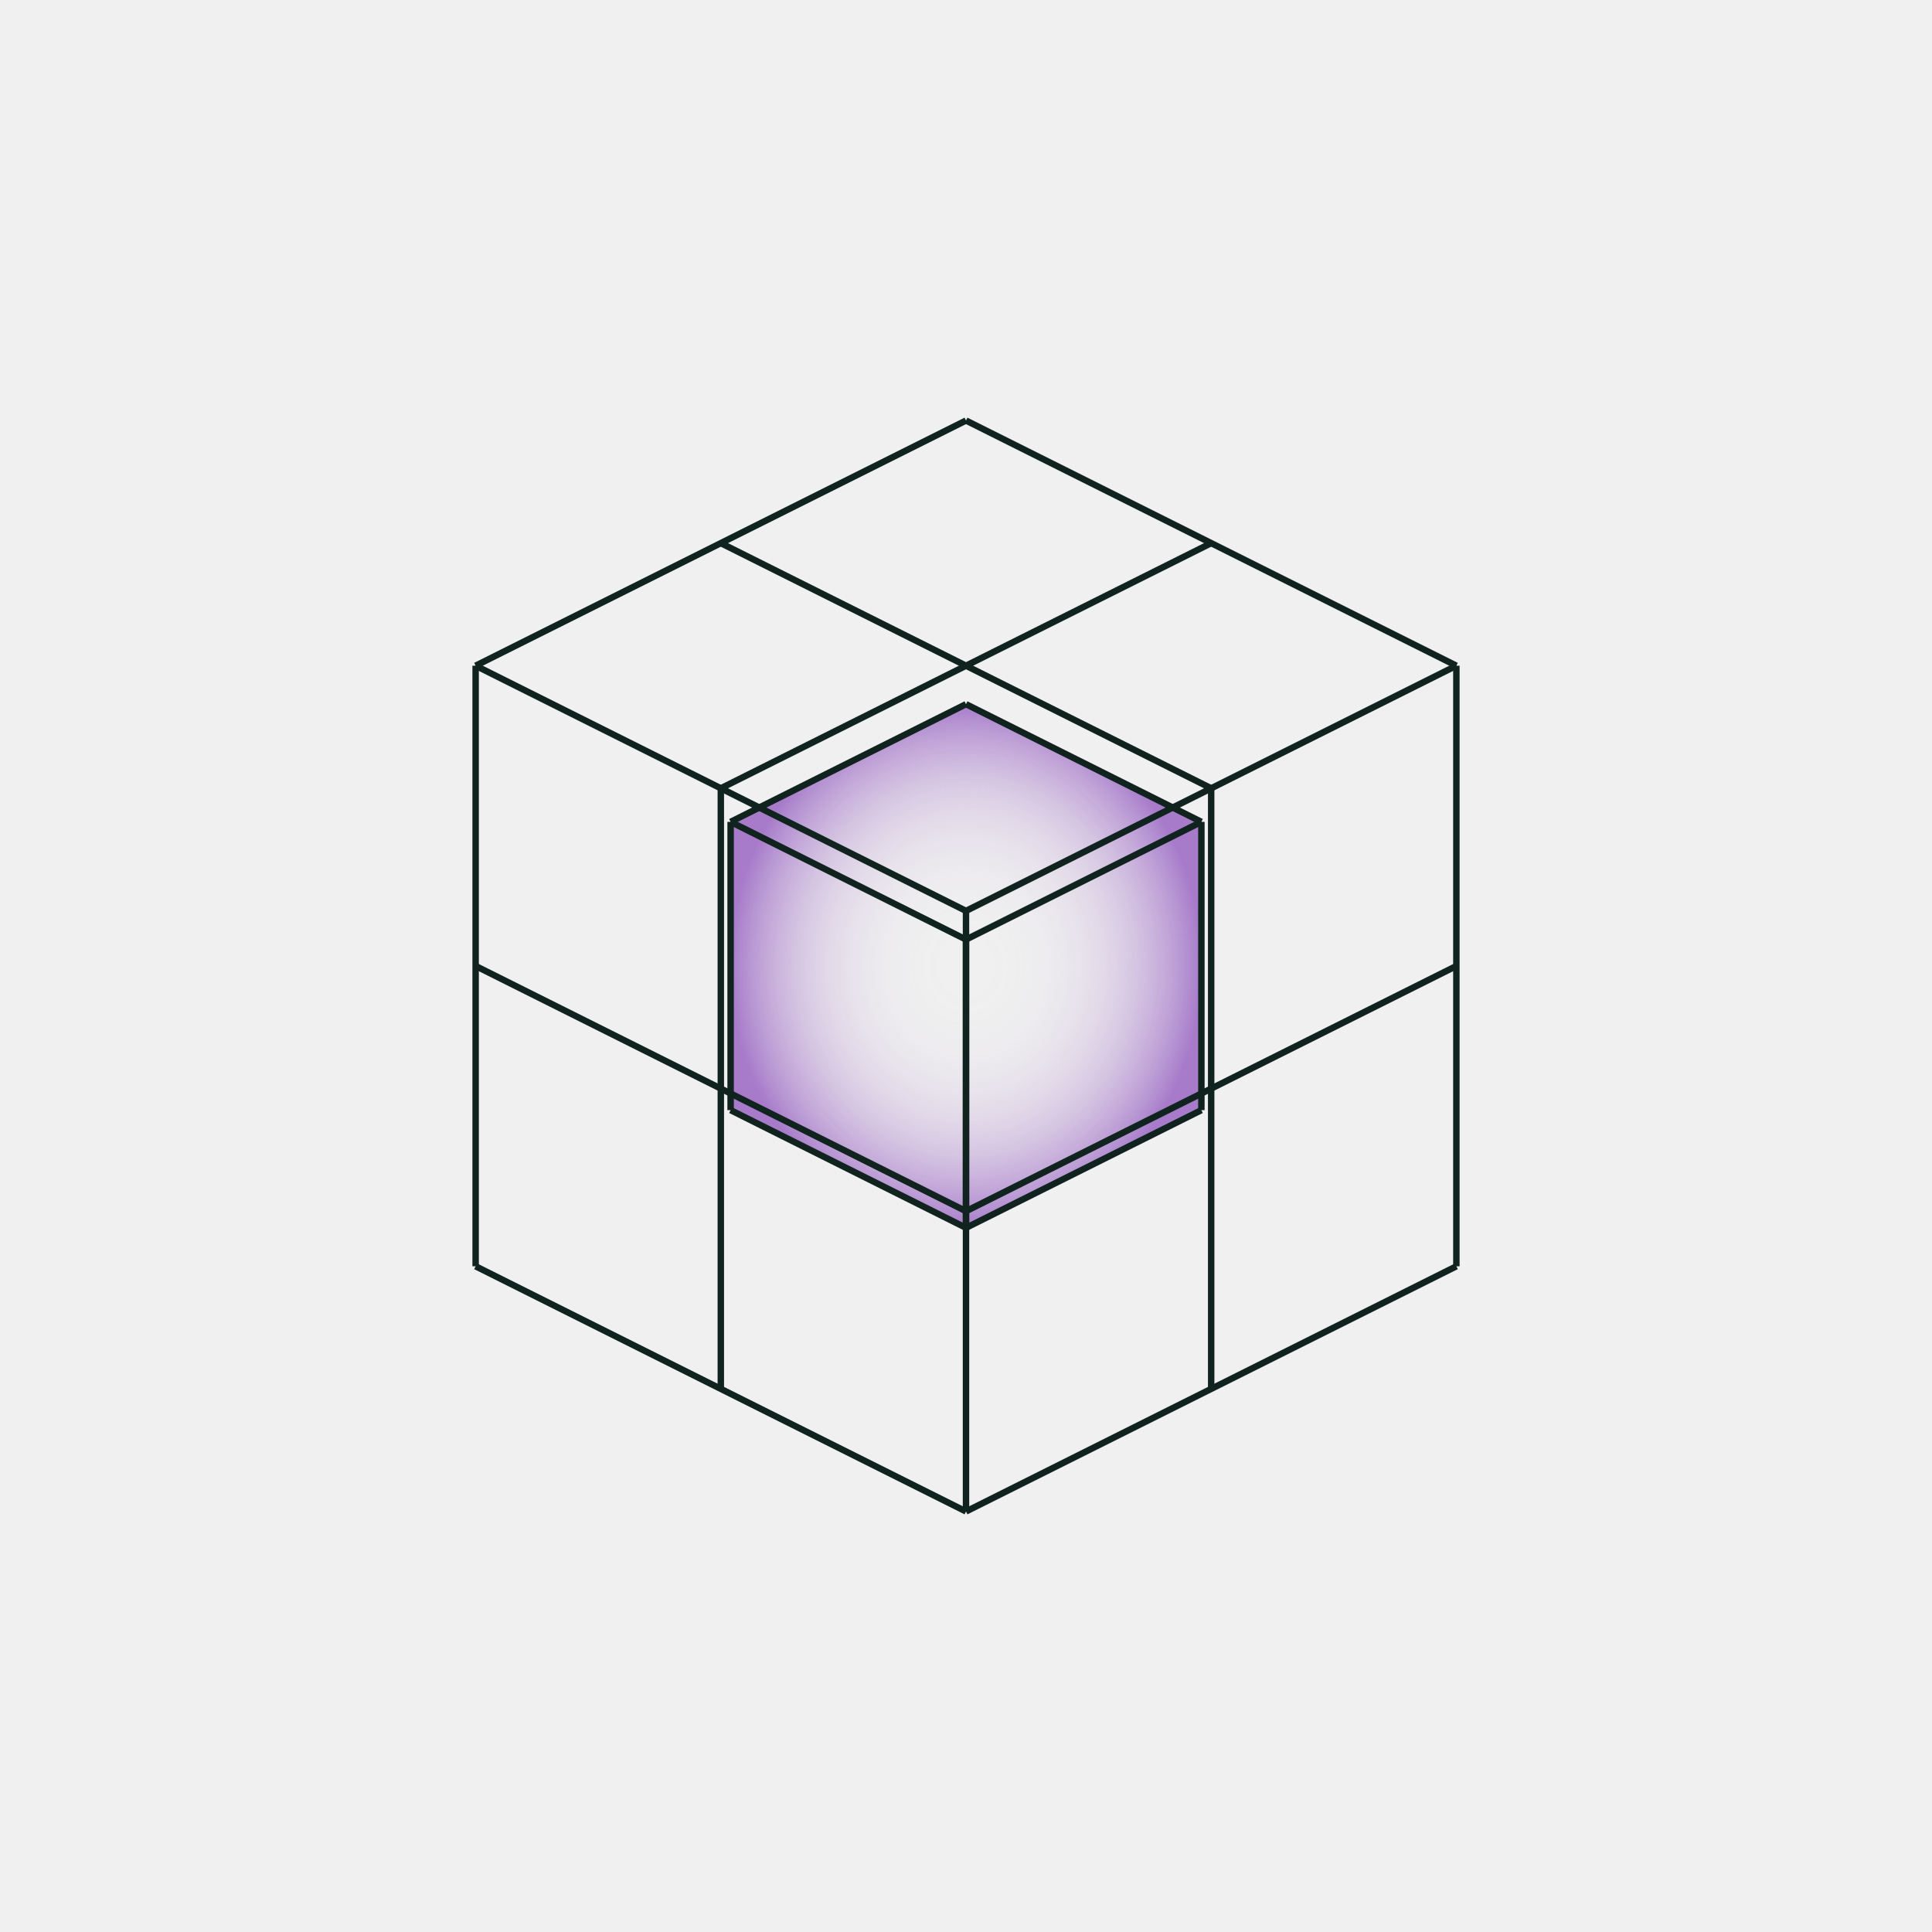
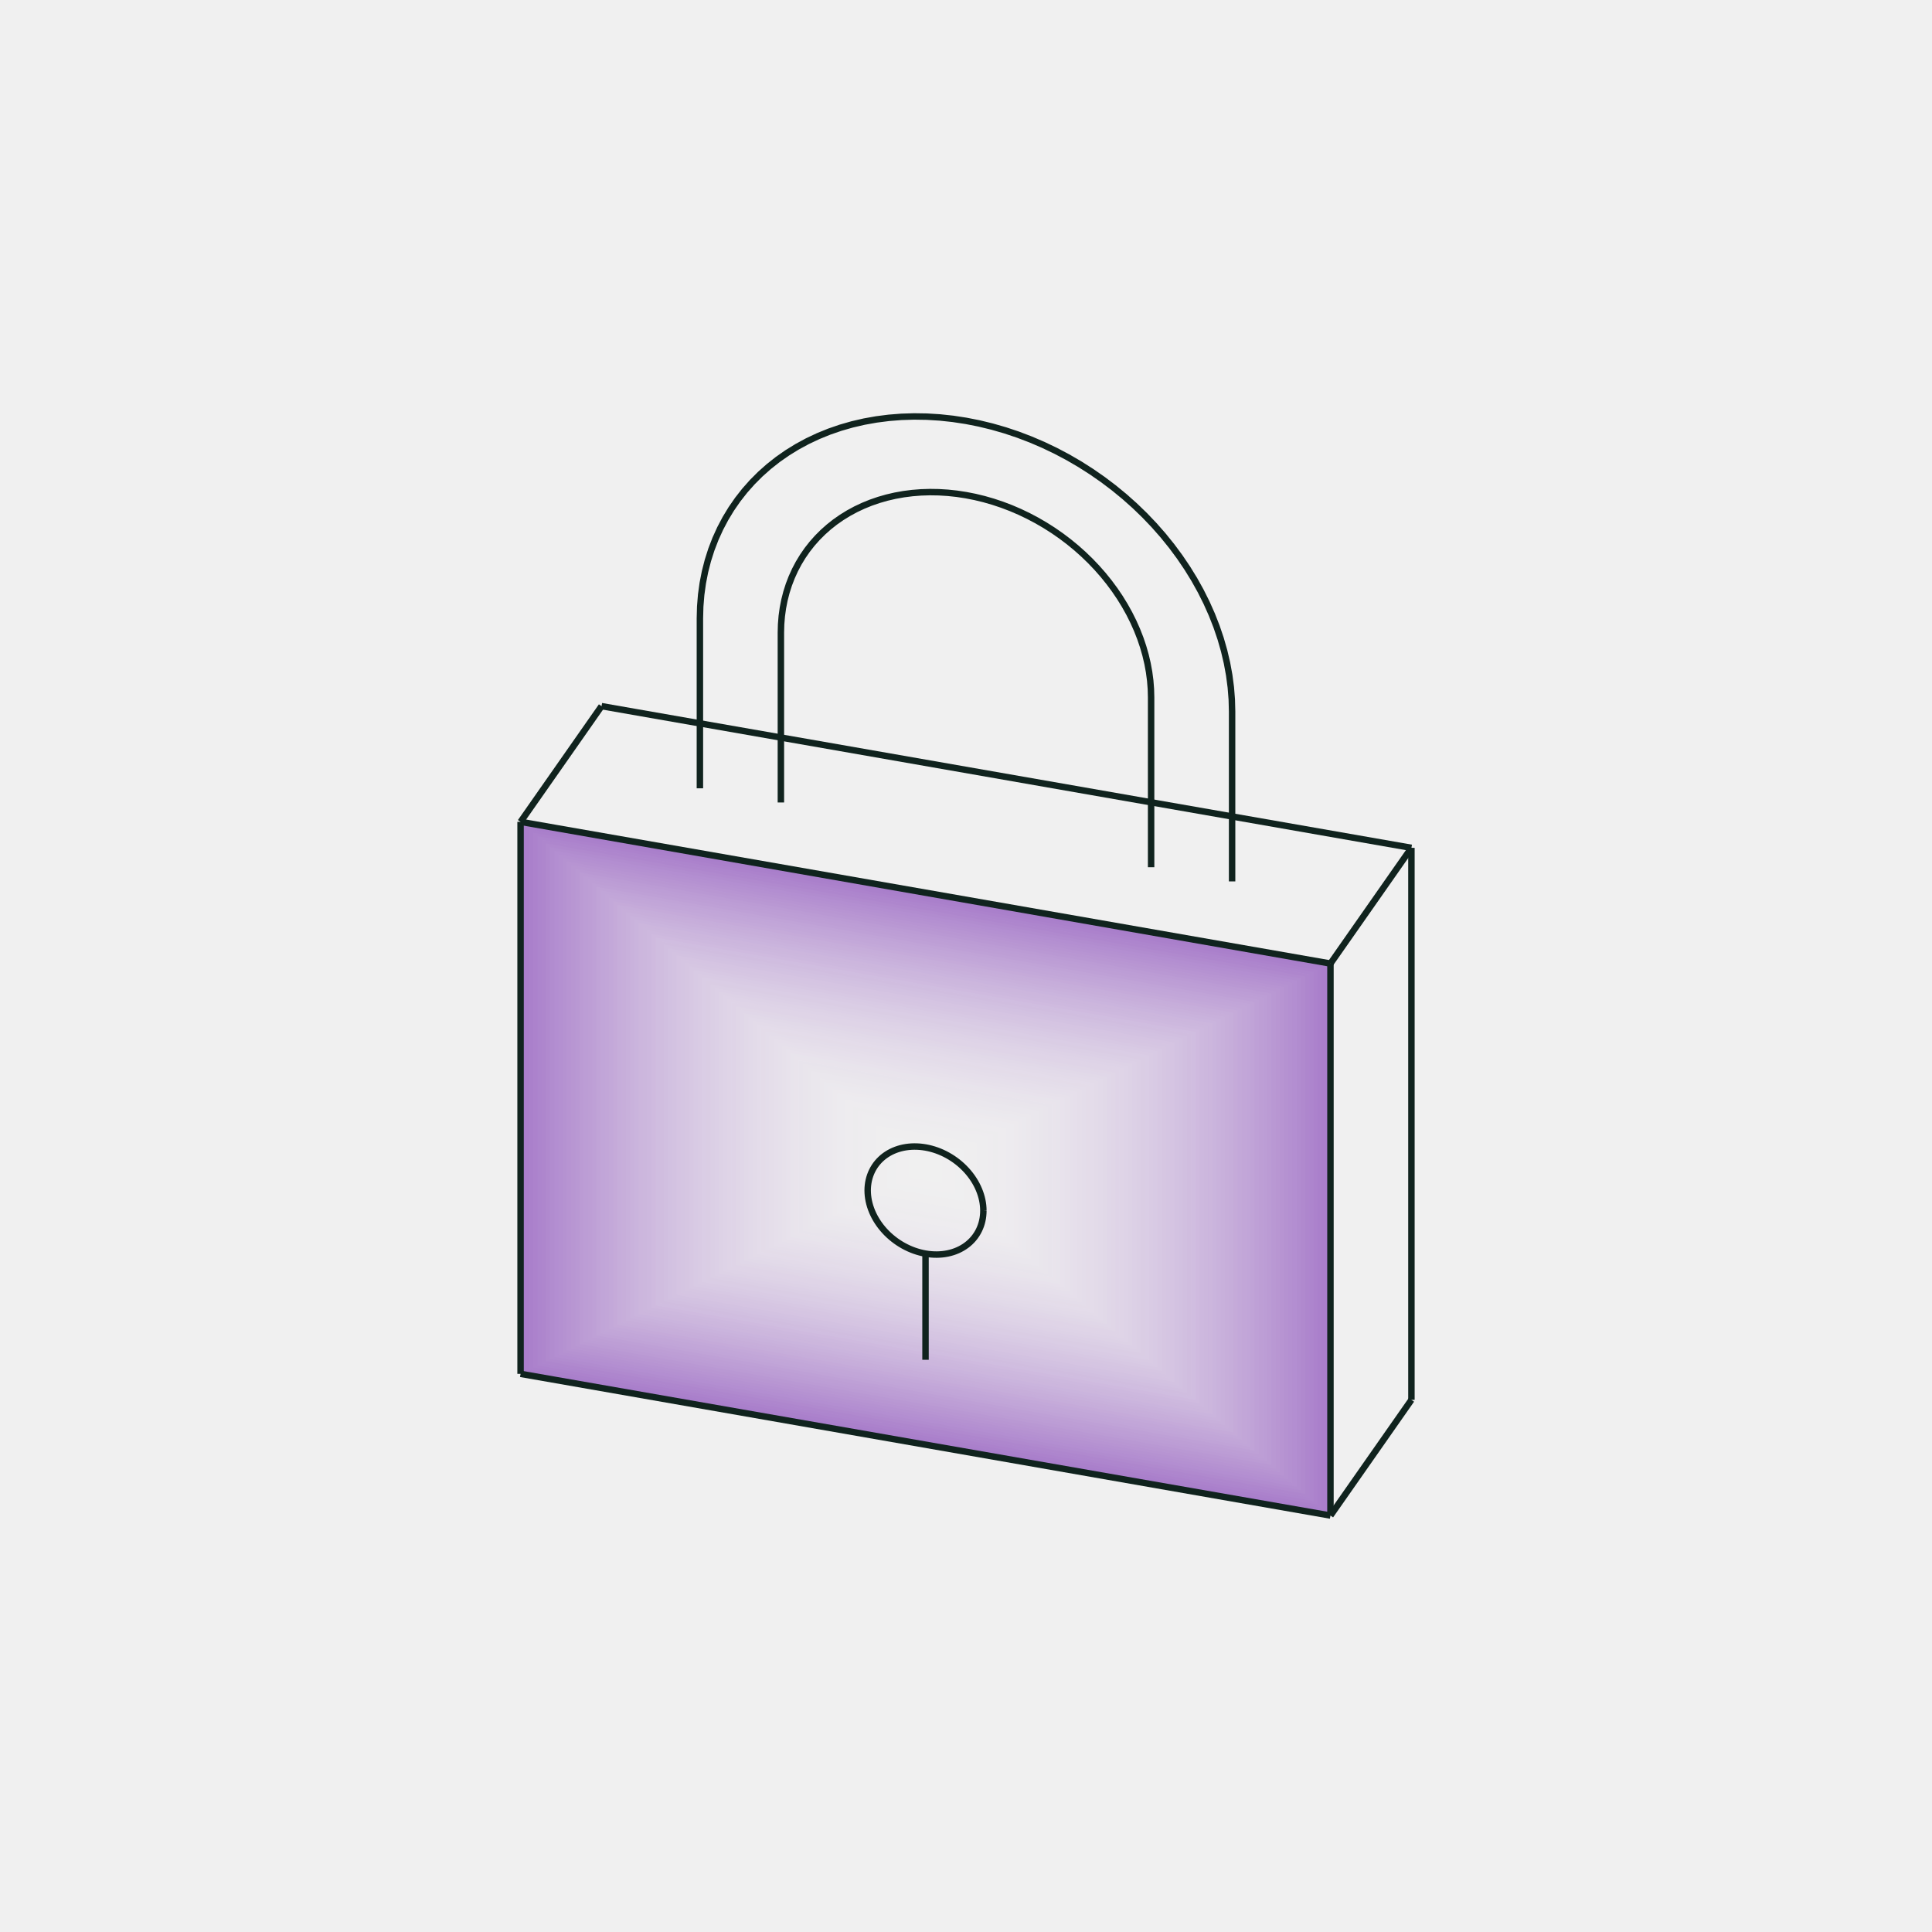
- <svg xmlns="http://www.w3.org/2000/svg" width="384" height="384" viewBox="0 0 384 384" data-projection="orthographic" data-hidden-runs="0" data-visible-runs="15">
+ <svg xmlns="http://www.w3.org/2000/svg" width="384" height="384" viewBox="0 0 384 384" data-projection="orthographic" data-hidden-runs="0" data-visible-runs="13">
  <defs>
-     <radialGradient id="iris-0" gradientUnits="userSpaceOnUse" cx="0" cy="0" r="1" gradientTransform="matrix(46.7826 0 0 52.03968 192 192)">
-       <stop offset="0" stop-color="#A77BCA" stop-opacity="0" />
-       <stop offset="0.031" stop-color="#A77BCA" stop-opacity="0" />
-       <stop offset="0.062" stop-color="#A77BCA" stop-opacity="0" />
-       <stop offset="0.094" stop-color="#A77BCA" stop-opacity="0.001" />
-       <stop offset="0.125" stop-color="#A77BCA" stop-opacity="0.002" />
-       <stop offset="0.156" stop-color="#A77BCA" stop-opacity="0.004" />
-       <stop offset="0.188" stop-color="#A77BCA" stop-opacity="0.007" />
-       <stop offset="0.219" stop-color="#A77BCA" stop-opacity="0.01" />
-       <stop offset="0.25" stop-color="#A77BCA" stop-opacity="0.016" />
-       <stop offset="0.281" stop-color="#A77BCA" stop-opacity="0.022" />
-       <stop offset="0.312" stop-color="#A77BCA" stop-opacity="0.031" />
-       <stop offset="0.344" stop-color="#A77BCA" stop-opacity="0.041" />
-       <stop offset="0.375" stop-color="#A77BCA" stop-opacity="0.053" />
-       <stop offset="0.406" stop-color="#A77BCA" stop-opacity="0.067" />
-       <stop offset="0.438" stop-color="#A77BCA" stop-opacity="0.084" />
-       <stop offset="0.469" stop-color="#A77BCA" stop-opacity="0.103" />
-       <stop offset="0.5" stop-color="#A77BCA" stop-opacity="0.125" />
-       <stop offset="0.531" stop-color="#A77BCA" stop-opacity="0.15" />
-       <stop offset="0.562" stop-color="#A77BCA" stop-opacity="0.178" />
-       <stop offset="0.594" stop-color="#A77BCA" stop-opacity="0.209" />
-       <stop offset="0.625" stop-color="#A77BCA" stop-opacity="0.244" />
-       <stop offset="0.656" stop-color="#A77BCA" stop-opacity="0.283" />
-       <stop offset="0.688" stop-color="#A77BCA" stop-opacity="0.325" />
-       <stop offset="0.719" stop-color="#A77BCA" stop-opacity="0.371" />
-       <stop offset="0.75" stop-color="#A77BCA" stop-opacity="0.422" />
-       <stop offset="0.781" stop-color="#A77BCA" stop-opacity="0.477" />
-       <stop offset="0.812" stop-color="#A77BCA" stop-opacity="0.536" />
-       <stop offset="0.844" stop-color="#A77BCA" stop-opacity="0.601" />
-       <stop offset="0.875" stop-color="#A77BCA" stop-opacity="0.67" />
-       <stop offset="0.906" stop-color="#A77BCA" stop-opacity="0.744" />
-       <stop offset="0.938" stop-color="#A77BCA" stop-opacity="0.824" />
-       <stop offset="0.969" stop-color="#A77BCA" stop-opacity="0.909" />
-       <stop offset="1" stop-color="#A77BCA" stop-opacity="1" />
-     </radialGradient>
-     <mask id="iris-0-clip" maskUnits="userSpaceOnUse" x="0" y="0" width="384" height="384" style="mask-type:luminance">
-       <path d="M192 197.257L238.783 220.648L192 244.04L145.217 220.648Z" fill="white" />
-       <path d="M192 197.257L192 139.96L238.783 163.352L238.783 220.648Z" fill="white" />
-       <path d="M238.783 220.648L238.783 163.352L192 186.743L192 244.04Z" fill="white" />
-       <path d="M192 244.04L192 186.743L145.217 163.352L145.217 220.648Z" fill="white" />
-       <path d="M145.217 220.648L145.217 163.352L192 139.96L192 197.257Z" fill="white" />
-       <path d="M192 139.96L145.217 163.352L192 186.743L238.783 163.352Z" fill="white" />
+     <mask id="iris-0" maskUnits="userSpaceOnUse" x="0" y="0" width="384" height="384" style="mask-type:luminance">
+       <path d="M264.439 301.227L264.439 191.512L103.468 163.349L103.468 273.063Z" fill="white" fill-rule="evenodd" />
+       <path d="M263.6 300.508L263.6 191.937L104.306 164.067L104.306 272.639Z" fill="rgb(250,250,250)" />
+       <path d="M262.762 299.79L262.762 192.361L105.145 164.785L105.145 272.214Z" fill="rgb(244,244,244)" />
+       <path d="M261.924 299.072L261.924 192.786L105.983 165.503L105.983 271.789Z" fill="rgb(239,239,239)" />
+       <path d="M261.085 298.354L261.085 193.211L106.822 166.221L106.822 271.364Z" fill="rgb(234,234,234)" />
+       <path d="M260.247 297.636L260.247 193.636L107.66 166.939L107.66 270.94Z" fill="rgb(229,229,229)" />
+       <path d="M259.408 296.918L259.408 194.06L108.498 167.657L108.498 270.515Z" fill="rgb(224,224,224)" />
+       <path d="M258.57 296.2L258.57 194.485L109.337 168.376L109.337 270.09Z" fill="rgb(219,219,219)" />
+       <path d="M257.732 295.482L257.732 194.91L110.175 169.094L110.175 269.665Z" fill="rgb(214,214,214)" />
+       <path d="M256.893 294.763L256.893 195.335L111.013 169.812L111.013 269.241Z" fill="rgb(209,209,209)" />
+       <path d="M256.055 294.045L256.055 195.759L111.852 170.53L111.852 268.816Z" fill="rgb(205,205,205)" />
+       <path d="M255.217 293.327L255.217 196.184L112.69 171.248L112.69 268.391Z" fill="rgb(200,200,200)" />
+       <path d="M254.378 292.609L254.378 196.609L113.529 171.966L113.529 267.966Z" fill="rgb(195,195,195)" />
+       <path d="M253.54 291.891L253.54 197.034L114.367 172.684L114.367 267.542Z" fill="rgb(191,191,191)" />
+       <path d="M252.701 291.173L252.701 197.458L115.205 173.402L115.205 267.117Z" fill="rgb(186,186,186)" />
+       <path d="M251.863 290.455L251.863 197.883L116.044 174.12L116.044 266.692Z" fill="rgb(182,182,182)" />
+       <path d="M251.025 289.737L251.025 198.308L116.882 174.839L116.882 266.267Z" fill="rgb(177,177,177)" />
+       <path d="M250.186 289.019L250.186 198.733L117.721 175.557L117.721 265.843Z" fill="rgb(173,173,173)" />
+       <path d="M249.348 288.3L249.348 199.157L118.559 176.275L118.559 265.418Z" fill="rgb(168,168,168)" />
+       <path d="M248.509 287.582L248.509 199.582L119.397 176.993L119.397 264.993Z" fill="rgb(164,164,164)" />
+       <path d="M247.671 286.864L247.671 200.007L120.236 177.711L120.236 264.568Z" fill="rgb(160,160,160)" />
+       <path d="M246.833 286.146L246.833 200.432L121.074 178.429L121.074 264.144Z" fill="rgb(156,156,156)" />
+       <path d="M245.994 285.428L245.994 200.856L121.913 179.147L121.913 263.719Z" fill="rgb(152,152,152)" />
+       <path d="M245.156 284.71L245.156 201.281L122.751 179.865L122.751 263.294Z" fill="rgb(147,147,147)" />
+       <path d="M244.317 283.992L244.317 201.706L123.589 180.583L123.589 262.869Z" fill="rgb(143,143,143)" />
+       <path d="M243.479 283.274L243.479 202.131L124.428 181.302L124.428 262.445Z" fill="rgb(139,139,139)" />
+       <path d="M242.641 282.556L242.641 202.555L125.266 182.02L125.266 262.02Z" fill="rgb(136,136,136)" />
+       <path d="M241.802 281.837L241.802 202.98L126.105 182.738L126.105 261.595Z" fill="rgb(132,132,132)" />
+       <path d="M240.964 281.119L240.964 203.405L126.943 183.456L126.943 261.17Z" fill="rgb(128,128,128)" />
+       <path d="M240.126 280.401L240.126 203.83L127.781 184.174L127.781 260.746Z" fill="rgb(124,124,124)" />
+       <path d="M239.287 279.683L239.287 204.254L128.62 184.892L128.62 260.321Z" fill="rgb(121,121,121)" />
+       <path d="M238.449 278.965L238.449 204.679L129.458 185.61L129.458 259.896Z" fill="rgb(117,117,117)" />
+       <path d="M237.61 278.247L237.61 205.104L130.296 186.328L130.296 259.472Z" fill="rgb(113,113,113)" />
+       <path d="M236.772 277.529L236.772 205.528L131.135 187.046L131.135 259.047Z" fill="rgb(110,110,110)" />
+       <path d="M235.934 276.811L235.934 205.953L131.973 187.765L131.973 258.622Z" fill="rgb(106,106,106)" />
+       <path d="M235.095 276.093L235.095 206.378L132.812 188.483L132.812 258.197Z" fill="rgb(103,103,103)" />
+       <path d="M234.257 275.374L234.257 206.803L133.65 189.201L133.65 257.773Z" fill="rgb(100,100,100)" />
+       <path d="M233.418 274.656L233.418 207.227L134.488 189.919L134.488 257.348Z" fill="rgb(96,96,96)" />
+       <path d="M232.58 273.938L232.58 207.652L135.327 190.637L135.327 256.923Z" fill="rgb(93,93,93)" />
+       <path d="M231.742 273.22L231.742 208.077L136.165 191.355L136.165 256.498Z" fill="rgb(90,90,90)" />
+       <path d="M230.903 272.502L230.903 208.502L137.004 192.073L137.004 256.074Z" fill="rgb(87,87,87)" />
+       <path d="M230.065 271.784L230.065 208.926L137.842 192.791L137.842 255.649Z" fill="rgb(84,84,84)" />
+       <path d="M229.226 271.066L229.226 209.351L138.68 193.51L138.68 255.224Z" fill="rgb(81,81,81)" />
+       <path d="M228.388 270.348L228.388 209.776L139.519 194.228L139.519 254.799Z" fill="rgb(78,78,78)" />
+       <path d="M227.55 269.63L227.55 210.201L140.357 194.946L140.357 254.375Z" fill="rgb(75,75,75)" />
+       <path d="M226.711 268.911L226.711 210.625L141.196 195.664L141.196 253.95Z" fill="rgb(72,72,72)" />
+       <path d="M225.873 268.193L225.873 211.05L142.034 196.382L142.034 253.525Z" fill="rgb(69,69,69)" />
+       <path d="M225.035 267.475L225.035 211.475L142.872 197.1L142.872 253.1Z" fill="rgb(66,66,66)" />
+       <path d="M224.196 266.757L224.196 211.9L143.711 197.818L143.711 252.676Z" fill="rgb(64,64,64)" />
+       <path d="M223.358 266.039L223.358 212.324L144.549 198.536L144.549 252.251Z" fill="rgb(61,61,61)" />
+       <path d="M222.519 265.321L222.519 212.749L145.387 199.254L145.387 251.826Z" fill="rgb(59,59,59)" />
+       <path d="M221.681 264.603L221.681 213.174L146.226 199.973L146.226 251.401Z" fill="rgb(56,56,56)" />
+       <path d="M220.843 263.885L220.843 213.599L147.064 200.691L147.064 250.977Z" fill="rgb(54,54,54)" />
+       <path d="M220.004 263.167L220.004 214.023L147.903 201.409L147.903 250.552Z" fill="rgb(51,51,51)" />
+       <path d="M219.166 262.448L219.166 214.448L148.741 202.127L148.741 250.127Z" fill="rgb(49,49,49)" />
+       <path d="M218.327 261.73L218.327 214.873L149.579 202.845L149.579 249.702Z" fill="rgb(47,47,47)" />
+       <path d="M217.489 261.012L217.489 215.298L150.418 203.563L150.418 249.278Z" fill="rgb(44,44,44)" />
+       <path d="M216.651 260.294L216.651 215.722L151.256 204.281L151.256 248.853Z" fill="rgb(42,42,42)" />
+       <path d="M215.812 259.576L215.812 216.147L152.095 204.999L152.095 248.428Z" fill="rgb(40,40,40)" />
+       <path d="M214.974 258.858L214.974 216.572L152.933 205.717L152.933 248.003Z" fill="rgb(38,38,38)" />
+       <path d="M214.135 258.14L214.135 216.997L153.771 206.436L153.771 247.579Z" fill="rgb(36,36,36)" />
+       <path d="M213.297 257.422L213.297 217.421L154.61 207.154L154.61 247.154Z" fill="rgb(34,34,34)" />
+       <path d="M212.459 256.703L212.459 217.846L155.448 207.872L155.448 246.729Z" fill="rgb(32,32,32)" />
+       <path d="M211.62 255.985L211.62 218.271L156.287 208.59L156.287 246.304Z" fill="rgb(30,30,30)" />
+       <path d="M210.782 255.267L210.782 218.696L157.125 209.308L157.125 245.88Z" fill="rgb(28,28,28)" />
+       <path d="M209.943 254.549L209.943 219.12L157.963 210.026L157.963 245.455Z" fill="rgb(27,27,27)" />
+       <path d="M209.105 253.831L209.105 219.545L158.802 210.744L158.802 245.03Z" fill="rgb(25,25,25)" />
+       <path d="M208.267 253.113L208.267 219.97L159.64 211.462L159.64 244.605Z" fill="rgb(23,23,23)" />
+       <path d="M207.428 252.395L207.428 220.395L160.478 212.18L160.478 244.181Z" fill="rgb(22,22,22)" />
+       <path d="M206.59 251.677L206.59 220.819L161.317 212.899L161.317 243.756Z" fill="rgb(20,20,20)" />
+       <path d="M205.752 250.959L205.752 221.244L162.155 213.617L162.155 243.331Z" fill="rgb(19,19,19)" />
+       <path d="M204.913 250.24L204.913 221.669L162.994 214.335L162.994 242.906Z" fill="rgb(17,17,17)" />
+       <path d="M204.075 249.522L204.075 222.094L163.832 215.053L163.832 242.482Z" fill="rgb(16,16,16)" />
+       <path d="M203.236 248.804L203.236 222.518L164.67 215.771L164.67 242.057Z" fill="rgb(15,15,15)" />
+       <path d="M202.398 248.086L202.398 222.943L165.509 216.489L165.509 241.632Z" fill="rgb(13,13,13)" />
+       <path d="M201.56 247.368L201.56 223.368L166.347 217.207L166.347 241.207Z" fill="rgb(12,12,12)" />
+       <path d="M200.721 246.65L200.721 223.793L167.186 217.925L167.186 240.783Z" fill="rgb(11,11,11)" />
+       <path d="M199.883 245.932L199.883 224.217L168.024 218.643L168.024 240.358Z" fill="rgb(10,10,10)" />
+       <path d="M199.044 245.214L199.044 224.642L168.862 219.362L168.862 239.933Z" fill="rgb(9,9,9)" />
+       <path d="M198.206 244.496L198.206 225.067L169.701 220.08L169.701 239.508Z" fill="rgb(8,8,8)" />
+       <path d="M197.368 243.777L197.368 225.492L170.539 220.798L170.539 239.084Z" fill="rgb(7,7,7)" />
+       <path d="M196.529 243.059L196.529 225.916L171.378 221.516L171.378 238.659Z" fill="rgb(6,6,6)" />
+       <path d="M195.691 242.341L195.691 226.341L172.216 222.234L172.216 238.234Z" fill="rgb(5,5,5)" />
+       <path d="M194.852 241.623L194.852 226.766L173.054 222.952L173.054 237.809Z" fill="rgb(5,5,5)" />
+       <path d="M194.014 240.905L194.014 227.191L173.893 223.67L173.893 237.385Z" fill="rgb(4,4,4)" />
+       <path d="M193.176 240.187L193.176 227.615L174.731 224.388L174.731 236.96Z" fill="rgb(3,3,3)" />
+       <path d="M192.337 239.469L192.337 228.04L175.57 225.106L175.57 236.535Z" fill="rgb(3,3,3)" />
+       <path d="M191.499 238.751L191.499 228.465L176.408 225.825L176.408 236.11Z" fill="rgb(2,2,2)" />
+       <path d="M190.661 238.033L190.661 228.89L177.246 226.543L177.246 235.686Z" fill="rgb(2,2,2)" />
+       <path d="M189.822 237.314L189.822 229.314L178.085 227.261L178.085 235.261Z" fill="rgb(1,1,1)" />
+       <path d="M188.984 236.596L188.984 229.739L178.923 227.979L178.923 234.836Z" fill="rgb(1,1,1)" />
+       <path d="M188.145 235.878L188.145 230.164L179.761 228.697L179.761 234.411Z" fill="rgb(1,1,1)" />
+       <path d="M187.307 235.16L187.307 230.589L180.6 229.415L180.6 233.987Z" fill="rgb(0,0,0)" />
+       <path d="M186.469 234.442L186.469 231.013L181.438 230.133L181.438 233.562Z" fill="rgb(0,0,0)" />
+       <path d="M185.63 233.724L185.63 231.438L182.277 230.851L182.277 233.137Z" fill="rgb(0,0,0)" />
+       <path d="M184.792 233.006L184.792 231.863L183.115 231.57L183.115 232.712Z" fill="rgb(0,0,0)" />
+       <path d="M183.953 232.288L183.953 232.288L183.953 232.288L183.953 232.288Z" fill="rgb(0,0,0)" />
    </mask>
  </defs>
-   <rect x="0" y="0" width="384" height="384" fill="url(#iris-0)" mask="url(#iris-0-clip)" />
+   <path d="M264.439 301.227L264.439 191.512L103.468 163.349L103.468 273.063Z" fill="#A77BCA" fill-rule="evenodd" mask="url(#iris-0)" />
  <g fill="none" stroke="#10231E" stroke-linejoin="miter" stroke-linecap="butt">
    <g opacity="0.35" />
    <g>
-       <path d="M289.464 251.684L192 300.416" stroke-width="1.28" />
-       <path d="M192 300.416L94.536 251.684" stroke-width="1.28" />
-       <path d="M192 83.584L289.464 132.316" stroke-width="1.28" />
-       <path d="M289.464 132.316L289.464 251.684" stroke-width="1.28" />
-       <path d="M289.464 132.316L192 181.048" stroke-width="1.28" />
-       <path d="M192 181.048L192 300.416" stroke-width="1.28" />
-       <path d="M192 181.048L94.536 132.316" stroke-width="1.28" />
-       <path d="M94.536 132.316L94.536 251.684" stroke-width="1.28" />
-       <path d="M94.536 132.316L192 83.584" stroke-width="1.28" />
-       <path d="M289.464 192L192 240.732" stroke-width="1.28" />
-       <path d="M240.732 156.682L240.732 276.05" stroke-width="1.28" />
-       <path d="M192 240.732L94.536 192" stroke-width="1.28" />
-       <path d="M143.268 156.682L143.268 276.05" stroke-width="1.28" />
-       <path d="M143.268 107.95L240.732 156.682" stroke-width="1.28" />
-       <path d="M143.268 156.682L240.732 107.95" stroke-width="1.28" />
+       <path d="M280.532 278.231L264.439 301.227" stroke-width="1.28" />
+       <path d="M264.439 301.227L103.468 273.063" stroke-width="1.28" />
+       <path d="M119.561 140.353L280.532 168.516" stroke-width="1.28" />
+       <path d="M280.532 168.516L280.532 278.231" stroke-width="1.28" />
+       <path d="M280.532 168.516L264.439 191.512" stroke-width="1.28" />
+       <path d="M264.439 191.512L264.439 301.227" stroke-width="1.28" />
+       <path d="M264.439 191.512L103.468 163.349" stroke-width="1.28" />
+       <path d="M103.468 163.349L103.468 273.063" stroke-width="1.28" />
+       <path d="M103.468 163.349L119.561 140.353" stroke-width="1.28" />
+       <path d="M139.11 156.679L139.11 122.92L139.11 122.92L139.173 120.55L139.364 118.208L139.682 115.9L140.126 113.631L140.695 111.406L141.387 109.232L142.201 107.113L143.136 105.054L144.188 103.061L145.355 101.137L146.634 99.289L148.023 97.519L149.518 95.834L151.115 94.235L152.811 92.728L154.601 91.316L156.481 90.003L158.447 88.791L160.493 87.684L162.616 86.684L164.809 85.793L167.068 85.014L169.386 84.349L171.76 83.799L174.182 83.366L176.647 83.05L179.149 82.852L181.682 82.773L184.239 82.814L186.816 82.973L189.405 83.251L192 83.646L194.595 84.159L197.184 84.787L199.761 85.529L202.318 86.384L204.851 87.349L207.353 88.422L209.818 89.6L212.24 90.881L214.614 92.262L216.932 93.739L219.191 95.308L221.384 96.966L223.507 98.709L225.553 100.532L227.519 102.432L229.399 104.403L231.189 106.441L232.885 108.541L234.482 110.699L235.977 112.908L237.366 115.163L238.645 117.459L239.812 119.791L240.864 122.152L241.799 124.538L242.613 126.942L243.305 129.359L243.874 131.782L244.318 134.207L244.636 136.626L244.827 139.035L244.89 141.428L244.89 175.186" stroke-width="1.28" />
+       <path d="M155.207 159.495L155.207 125.737L155.207 125.737L155.251 124.088L155.384 122.459L155.605 120.853L155.914 119.274L156.309 117.727L156.791 116.214L157.357 114.74L158.007 113.308L158.739 111.921L159.551 110.583L160.441 109.297L161.407 108.066L162.447 106.894L163.558 105.782L164.738 104.734L165.983 103.751L167.291 102.838L168.659 101.995L170.082 101.224L171.559 100.529L173.084 99.909L174.656 99.367L176.269 98.904L177.92 98.522L179.605 98.22L181.319 98.001L183.06 97.863L184.822 97.808L186.601 97.836L188.394 97.947L190.195 98.14L192 98.416L193.805 98.772L195.606 99.209L197.399 99.726L199.178 100.32L200.94 100.991L202.681 101.738L204.395 102.558L206.08 103.449L207.731 104.409L209.344 105.436L210.916 106.528L212.441 107.681L213.918 108.894L215.341 110.162L216.709 111.484L218.017 112.855L219.262 114.273L220.442 115.734L221.553 117.235L222.593 118.771L223.559 120.34L224.449 121.938L225.261 123.56L225.993 125.202L226.643 126.862L227.209 128.535L227.691 130.216L228.086 131.902L228.395 133.588L228.616 135.271L228.749 136.947L228.793 138.611L228.793 172.37" stroke-width="1.28" />
+       <path d="M195.451 240.629L195.437 240.109L195.396 239.585L195.327 239.059L195.23 238.532L195.107 238.005L194.956 237.48L194.779 236.957L194.576 236.439L194.347 235.925L194.094 235.418L193.816 234.919L193.514 234.429L193.189 233.949L192.841 233.48L192.473 233.023L192.084 232.58L191.675 232.152L191.248 231.739L190.803 231.342L190.341 230.963L189.865 230.603L189.373 230.262L188.869 229.941L188.353 229.641L187.827 229.362L187.291 229.106L186.747 228.873L186.197 228.663L185.641 228.477L185.08 228.316L184.518 228.179L183.953 228.068L183.389 227.982L182.826 227.921L182.266 227.887L181.71 227.878L181.16 227.895L180.616 227.938L180.08 228.007L179.553 228.101L179.037 228.221L178.533 228.365L178.042 228.535L177.566 228.728L177.104 228.946L176.659 229.186L176.232 229.45L175.823 229.735L175.434 230.042L175.065 230.37L174.718 230.717L174.393 231.084L174.091 231.468L173.813 231.87L173.559 232.288L173.331 232.722L173.128 233.169L172.951 233.63L172.8 234.103L172.676 234.586L172.58 235.08L172.511 235.581L172.469 236.09L172.455 236.606L172.469 237.126L172.511 237.649L172.58 238.175L172.676 238.702L172.8 239.229L172.951 239.755L173.128 240.277L173.331 240.796L173.559 241.309L173.813 241.816L174.091 242.315L174.393 242.806L174.718 243.286L175.065 243.755L175.434 244.211L175.823 244.654L176.232 245.083L176.659 245.496L177.104 245.892L177.566 246.271L178.042 246.632L178.533 246.973L179.037 247.294L179.553 247.594L180.08 247.872L180.616 248.129L181.16 248.362L181.71 248.572L182.266 248.757L182.826 248.919L183.389 249.055L183.953 249.167L184.518 249.253L185.08 249.313L185.641 249.348L186.197 249.357L186.747 249.339L187.291 249.297L187.827 249.228L188.353 249.134L188.869 249.014L189.373 248.869L189.865 248.7L190.341 248.507L190.803 248.289L191.248 248.048L191.675 247.785L192.084 247.499L192.473 247.192L192.841 246.865L193.189 246.517L193.514 246.151L193.816 245.766L194.094 245.364L194.347 244.946L194.576 244.513L194.779 244.065L194.956 243.605L195.107 243.132L195.23 242.648L195.327 242.155L195.396 241.653L195.437 241.144L195.451 240.629" stroke-width="1.28" />
+       <path d="M183.953 249.167L183.953 270.266" stroke-width="1.28" />
    </g>
-     <g>
-       <path d="M238.783 220.648L192 244.04" stroke-width="1.28" />
-       <path d="M192 244.04L145.217 220.648" stroke-width="1.28" />
-       <path d="M192 139.96L238.783 163.352" stroke-width="1.28" />
-       <path d="M238.783 163.352L238.783 220.648" stroke-width="1.28" />
-       <path d="M238.783 163.352L192 186.743" stroke-width="1.28" />
-       <path d="M192 186.743L192 244.04" stroke-width="1.28" />
-       <path d="M192 186.743L145.217 163.352" stroke-width="1.28" />
-       <path d="M145.217 163.352L145.217 220.648" stroke-width="1.28" />
-       <path d="M145.217 163.352L192 139.96" stroke-width="1.28" />
-     </g>
+     <g />
  </g>
</svg>
